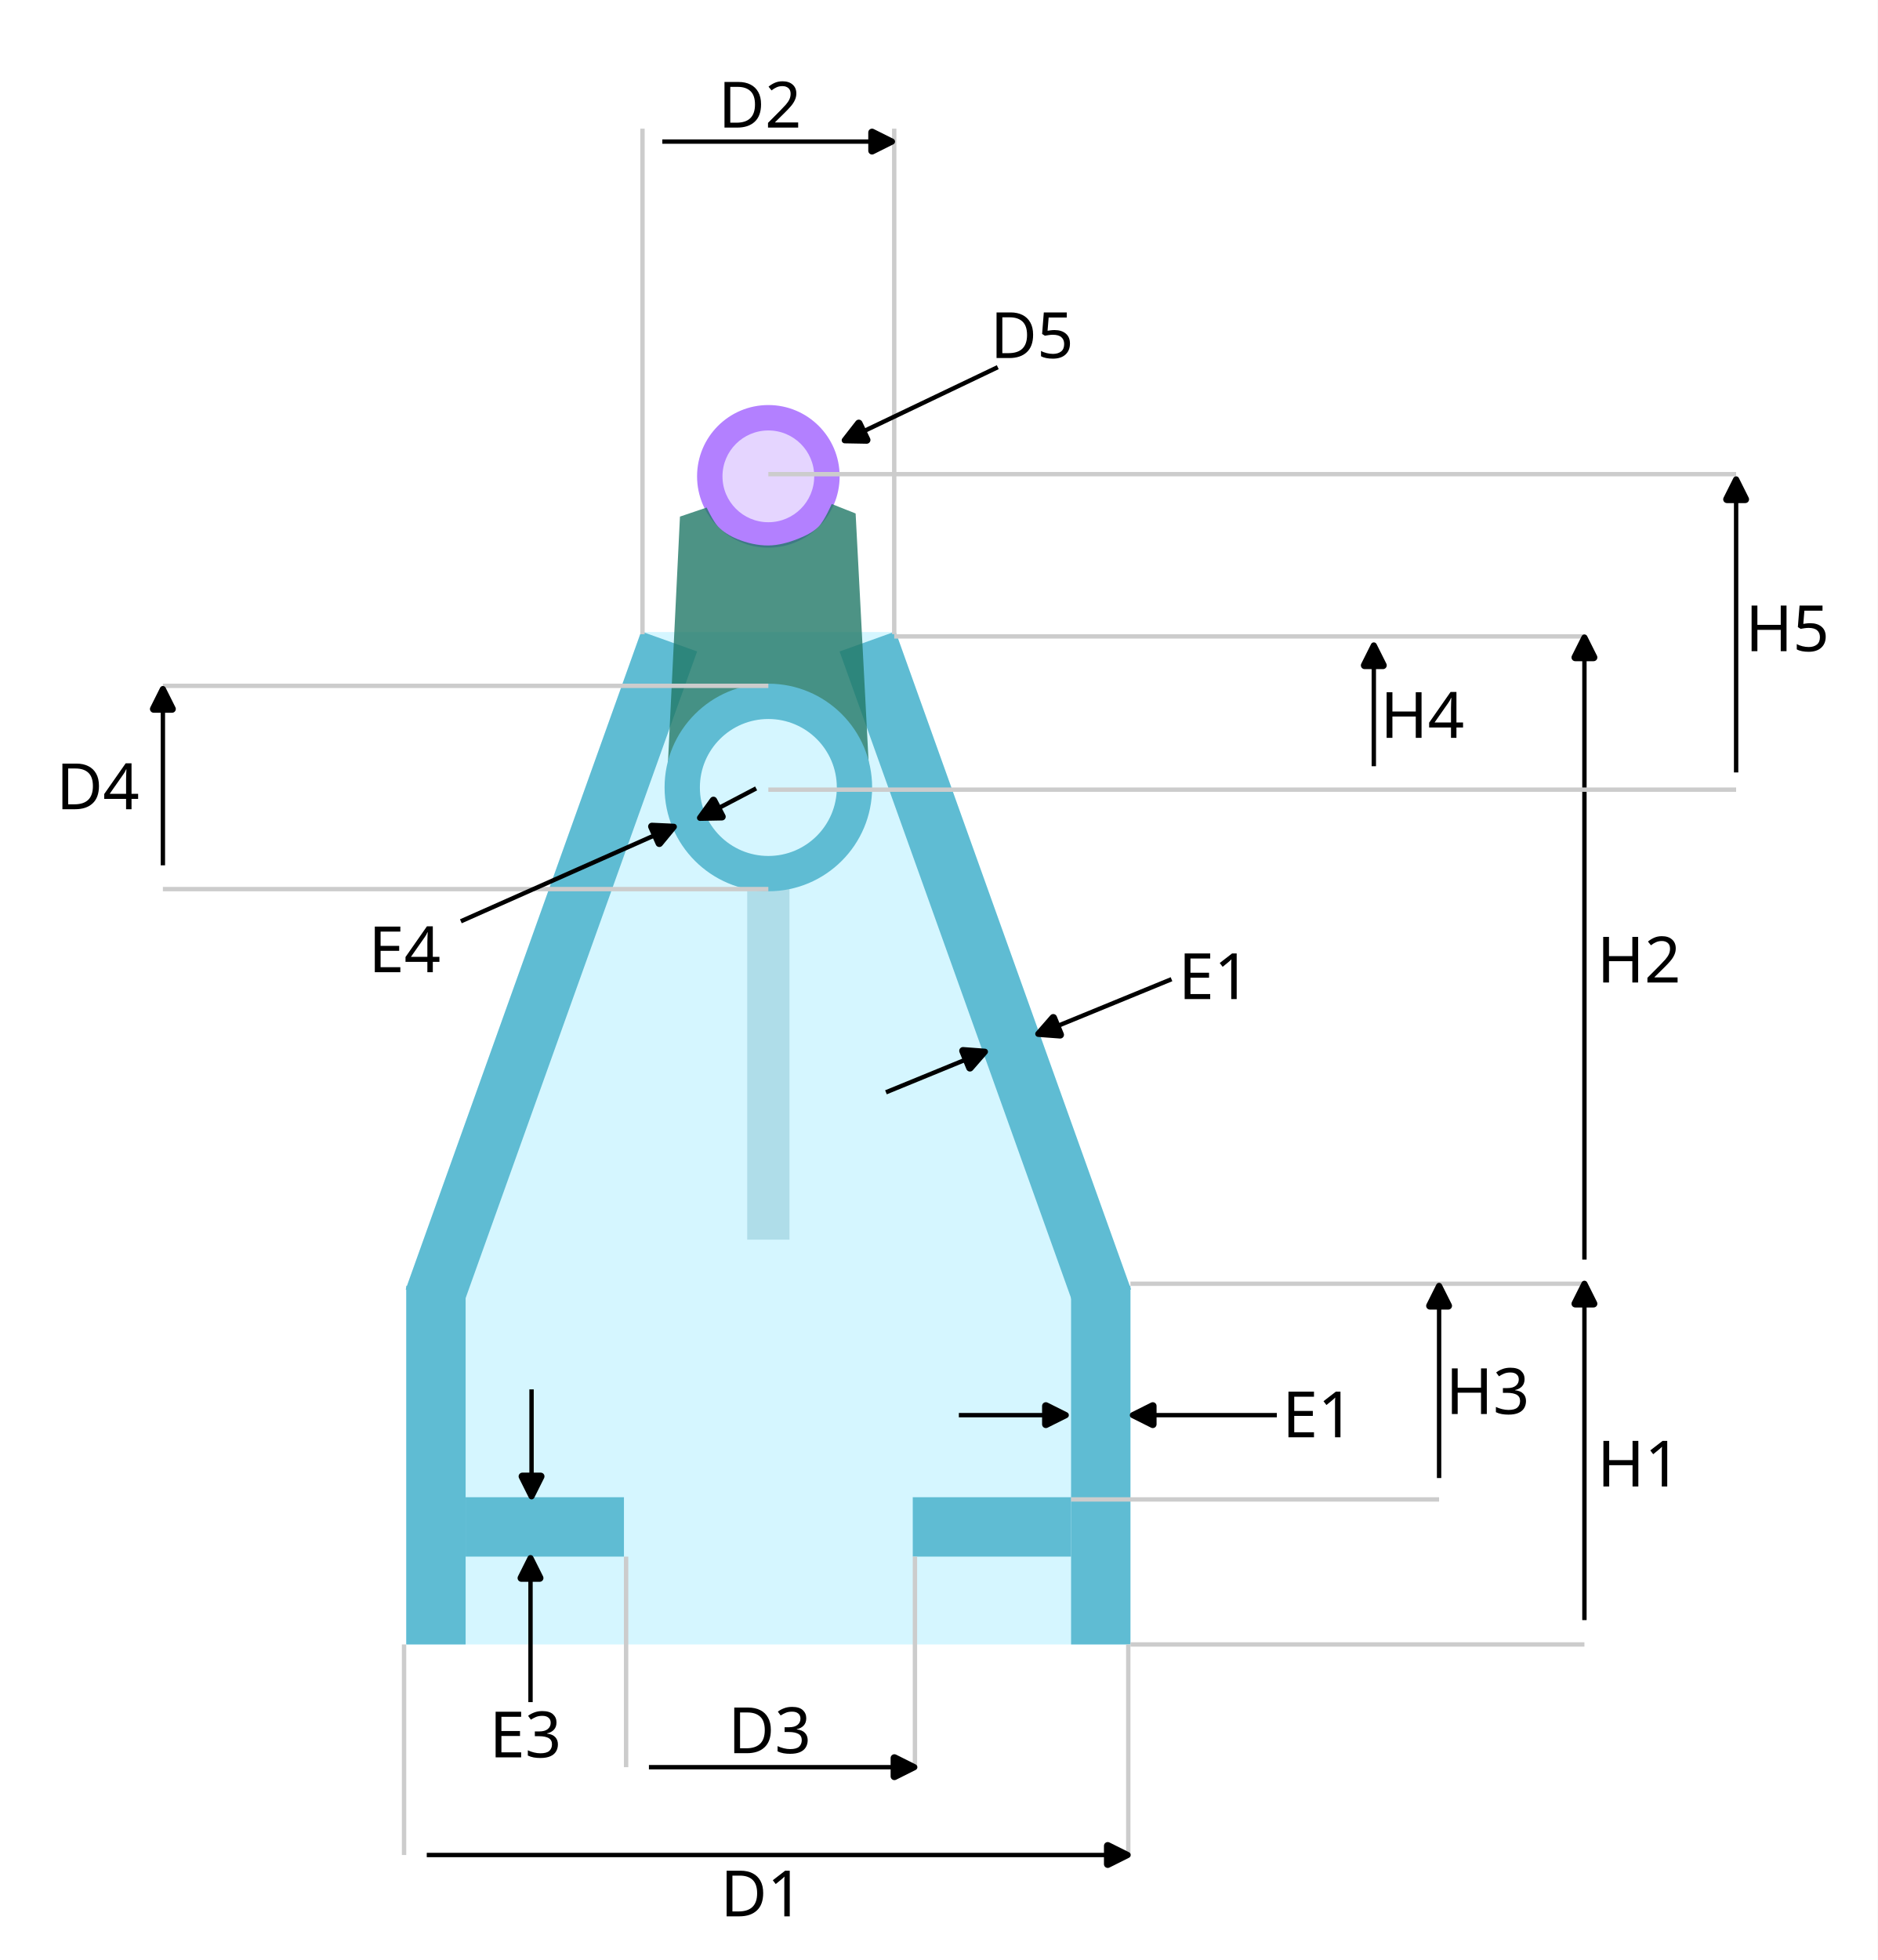
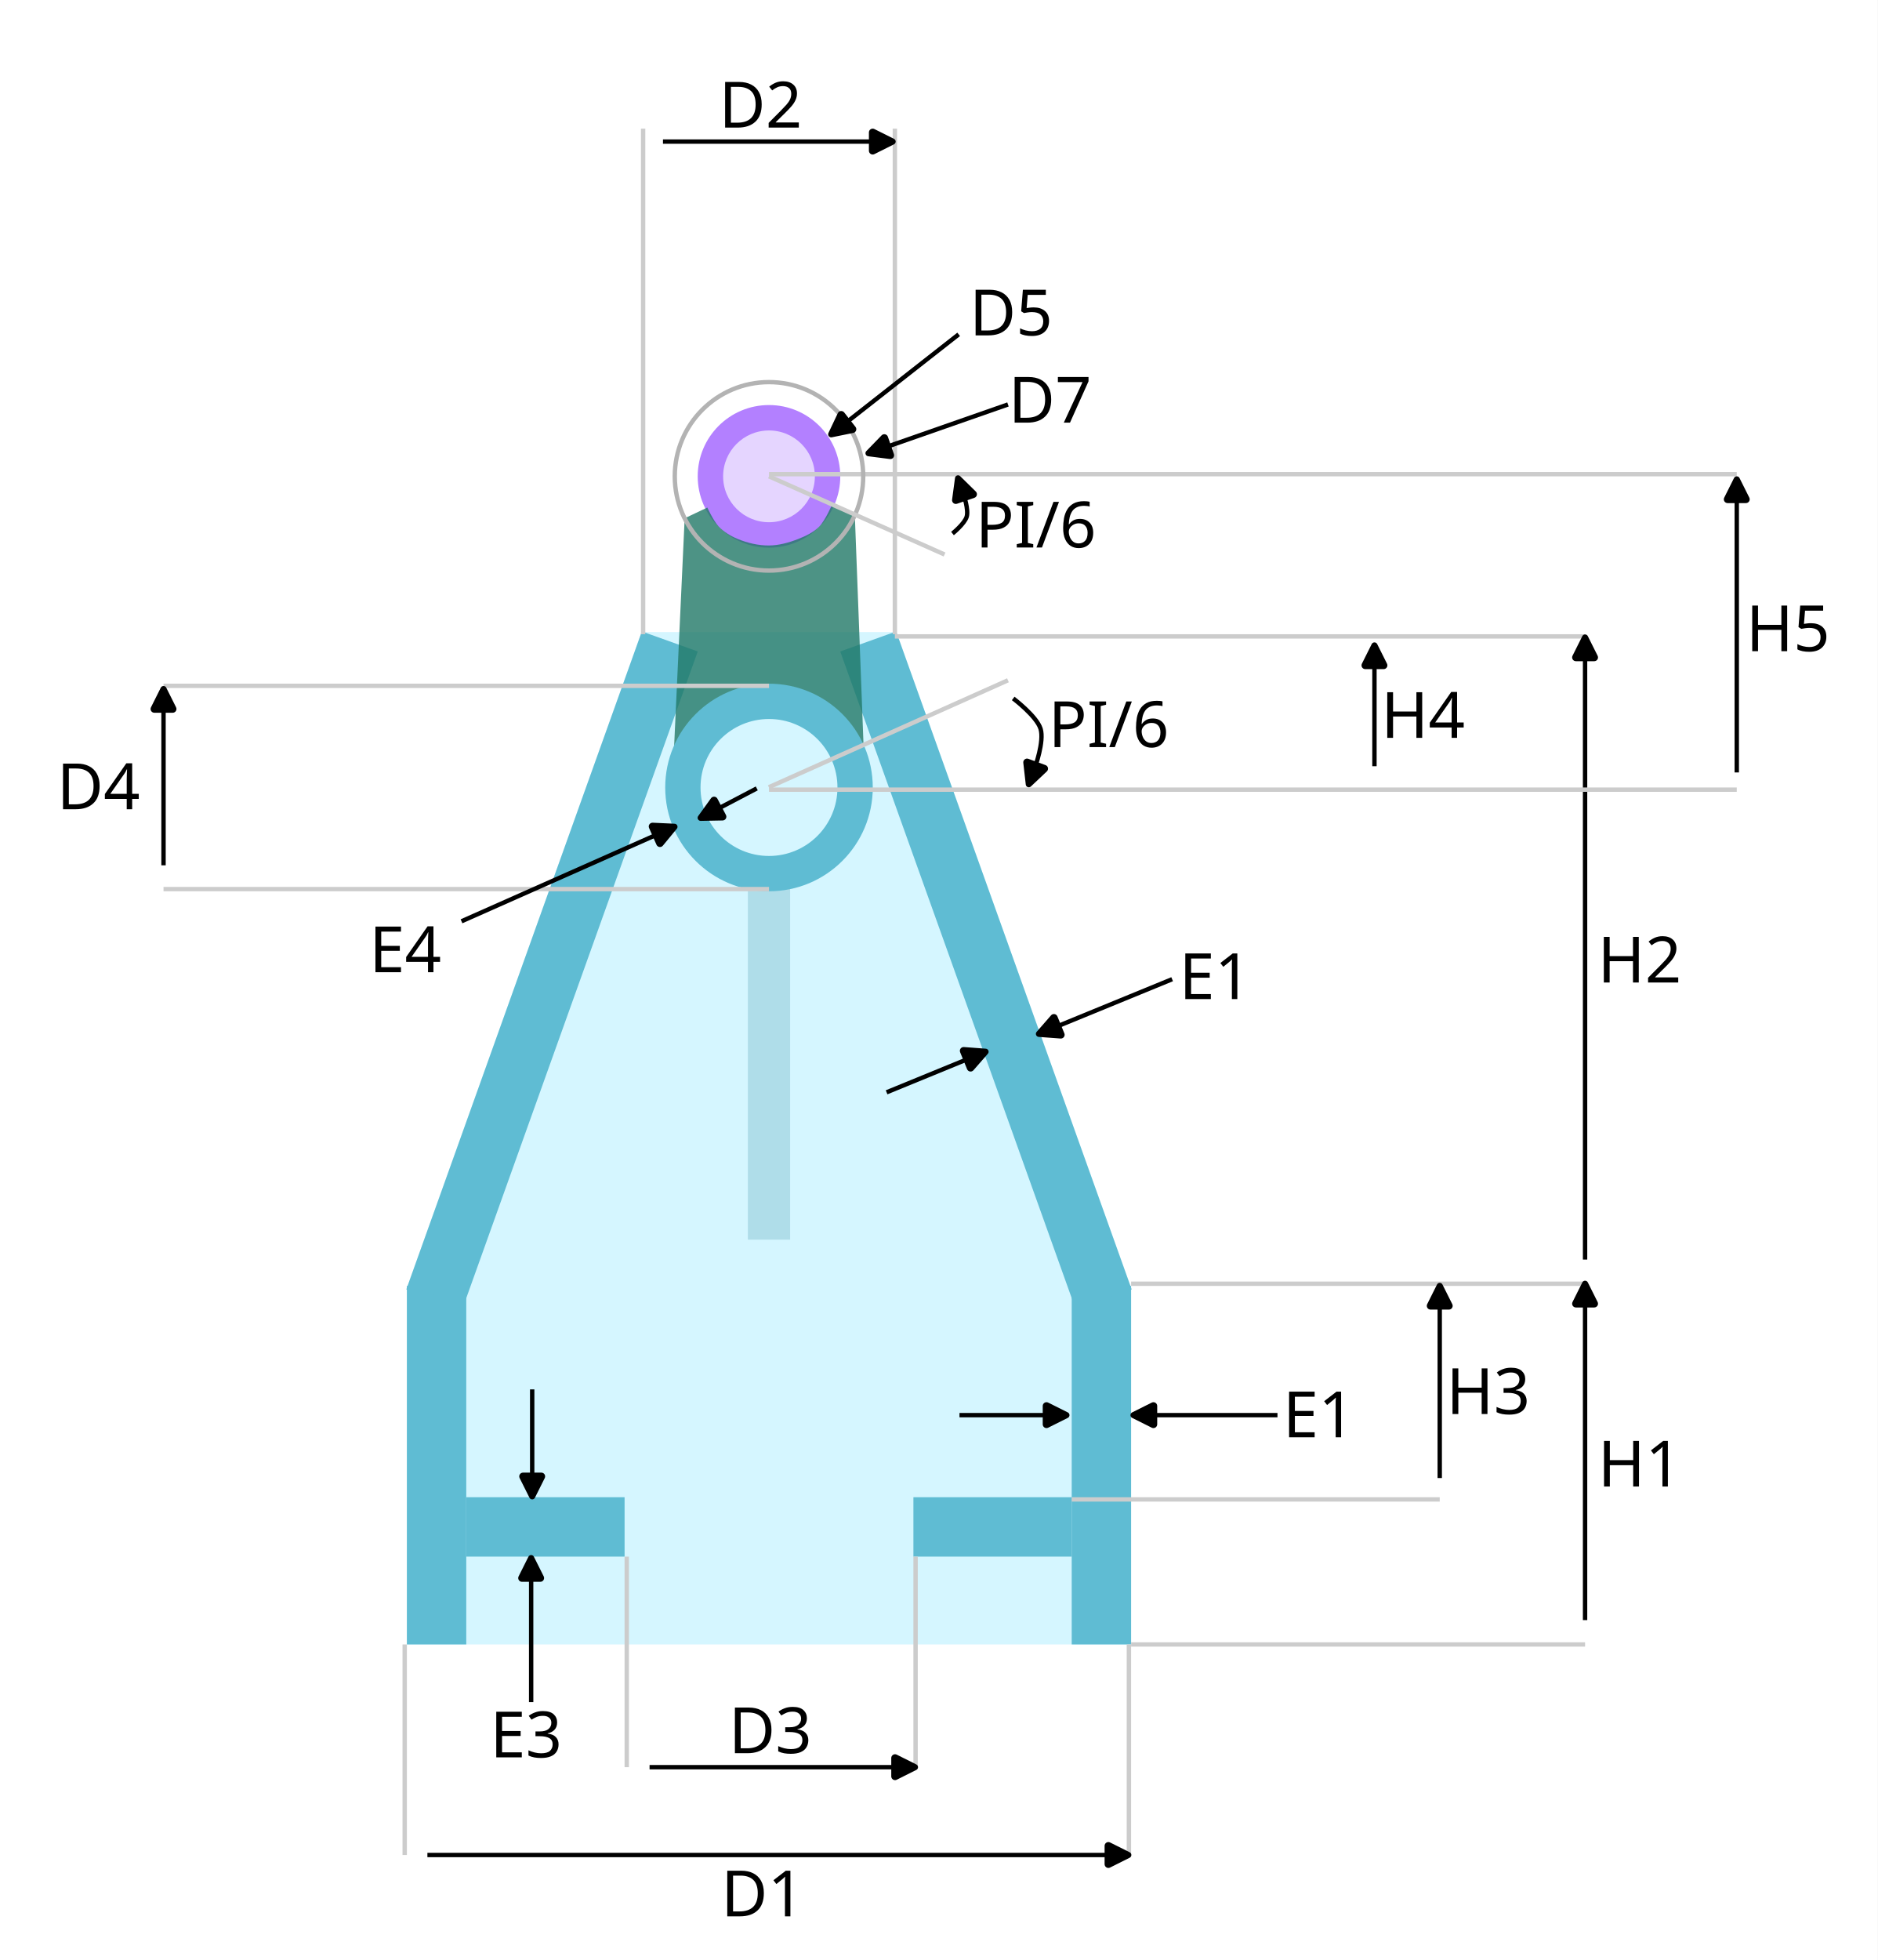
<svg xmlns="http://www.w3.org/2000/svg" width="430.917" height="449.703" viewBox="0 0 114.013 118.984">
  <defs>
-     <marker id="a" markerHeight="1" markerWidth="1" orient="auto-start-reverse" preserveAspectRatio="xMidYMid" refX="0" refY="0" style="overflow:visible" viewBox="0 0 1 1">
-       <path d="M-.211-4.106 6.21-.894a1 1 90 0 1 0 1.788L-.21 4.106A1.236 1.236 31.717 0 1-2 3v-6A1.236 1.236 148.283 0 1-.211-4.106z" style="fill:context-stroke;fill-rule:evenodd;stroke:none" transform="scale(.7)" />
-     </marker>
    <marker id="b" markerHeight="1" markerWidth="1" orient="auto-start-reverse" preserveAspectRatio="xMidYMid" refX="0" refY="0" style="overflow:visible" viewBox="0 0 1 1">
      <path d="M-.211-4.106 6.21-.894a1 1 90 0 1 0 1.788L-.21 4.106A1.236 1.236 31.717 0 1-2 3v-6A1.236 1.236 148.283 0 1-.211-4.106z" style="fill:context-stroke;fill-rule:evenodd;stroke:none" transform="scale(.7)" />
    </marker>
-     <marker id="d" markerHeight="1" markerWidth="1" orient="auto-start-reverse" preserveAspectRatio="xMidYMid" refX="0" refY="0" style="overflow:visible" viewBox="0 0 1 1">
+     <marker id="c" markerHeight="1" markerWidth="1" orient="auto-start-reverse" preserveAspectRatio="xMidYMid" refX="0" refY="0" style="overflow:visible" viewBox="0 0 1 1">
      <path d="M-.211-4.106 6.21-.894a1 1 90 0 1 0 1.788L-.21 4.106A1.236 1.236 31.717 0 1-2 3v-6A1.236 1.236 148.283 0 1-.211-4.106z" style="fill:context-stroke;fill-rule:evenodd;stroke:none" transform="scale(.7)" />
    </marker>
-     <marker id="f" markerHeight="1" markerWidth="1" orient="auto-start-reverse" preserveAspectRatio="xMidYMid" refX="0" refY="0" style="overflow:visible" viewBox="0 0 1 1">
+     <marker id="e" markerHeight="1" markerWidth="1" orient="auto-start-reverse" preserveAspectRatio="xMidYMid" refX="0" refY="0" style="overflow:visible" viewBox="0 0 1 1">
      <path d="M-.211-4.106 6.21-.894a1 1 90 0 1 0 1.788L-.21 4.106A1.236 1.236 31.717 0 1-2 3v-6A1.236 1.236 148.283 0 1-.211-4.106z" style="fill:context-stroke;fill-rule:evenodd;stroke:none" transform="scale(.7)" />
    </marker>
-     <marker id="h" markerHeight="1" markerWidth="1" orient="auto-start-reverse" preserveAspectRatio="xMidYMid" refX="0" refY="0" style="overflow:visible" viewBox="0 0 1 1">
+     <marker id="g" markerHeight="1" markerWidth="1" orient="auto-start-reverse" preserveAspectRatio="xMidYMid" refX="0" refY="0" style="overflow:visible" viewBox="0 0 1 1">
      <path d="M-.211-4.106 6.21-.894a1 1 90 0 1 0 1.788L-.21 4.106A1.236 1.236 31.717 0 1-2 3v-6A1.236 1.236 148.283 0 1-.211-4.106z" style="fill:context-stroke;fill-rule:evenodd;stroke:none" transform="scale(.7)" />
    </marker>
-     <marker id="j" markerHeight="1" markerWidth="1" orient="auto-start-reverse" preserveAspectRatio="xMidYMid" refX="0" refY="0" style="overflow:visible" viewBox="0 0 1 1">
+     <marker id="i" markerHeight="1" markerWidth="1" orient="auto-start-reverse" preserveAspectRatio="xMidYMid" refX="0" refY="0" style="overflow:visible" viewBox="0 0 1 1">
      <path d="M-.211-4.106 6.21-.894a1 1 90 0 1 0 1.788L-.21 4.106A1.236 1.236 31.717 0 1-2 3v-6A1.236 1.236 148.283 0 1-.211-4.106z" style="fill:context-stroke;fill-rule:evenodd;stroke:none" transform="scale(.7)" />
    </marker>
    <marker id="k" markerHeight="1" markerWidth="1" orient="auto-start-reverse" preserveAspectRatio="xMidYMid" refX="0" refY="0" style="overflow:visible" viewBox="0 0 1 1">
      <path d="M-.211-4.106 6.21-.894a1 1 90 0 1 0 1.788L-.21 4.106A1.236 1.236 31.717 0 1-2 3v-6A1.236 1.236 148.283 0 1-.211-4.106z" style="fill:context-stroke;fill-rule:evenodd;stroke:none" transform="scale(.7)" />
    </marker>
-     <marker id="o" markerHeight="1" markerWidth="1" orient="auto-start-reverse" preserveAspectRatio="xMidYMid" refX="0" refY="0" style="overflow:visible" viewBox="0 0 1 1">
+     <marker id="l" markerHeight="1" markerWidth="1" orient="auto-start-reverse" preserveAspectRatio="xMidYMid" refX="0" refY="0" style="overflow:visible" viewBox="0 0 1 1">
      <path d="M-.211-4.106 6.21-.894a1 1 90 0 1 0 1.788L-.21 4.106A1.236 1.236 31.717 0 1-2 3v-6A1.236 1.236 148.283 0 1-.211-4.106z" style="fill:context-stroke;fill-rule:evenodd;stroke:none" transform="scale(.7)" />
    </marker>
-     <marker id="n" markerHeight="1" markerWidth="1" orient="auto-start-reverse" preserveAspectRatio="xMidYMid" refX="0" refY="0" style="overflow:visible" viewBox="0 0 1 1">
+     <marker id="p" markerHeight="1" markerWidth="1" orient="auto-start-reverse" preserveAspectRatio="xMidYMid" refX="0" refY="0" style="overflow:visible" viewBox="0 0 1 1">
      <path d="M-.211-4.106 6.21-.894a1 1 90 0 1 0 1.788L-.21 4.106A1.236 1.236 31.717 0 1-2 3v-6A1.236 1.236 148.283 0 1-.211-4.106z" style="fill:context-stroke;fill-rule:evenodd;stroke:none" transform="scale(.7)" />
    </marker>
-     <marker id="q" markerHeight="1" markerWidth="1" orient="auto-start-reverse" preserveAspectRatio="xMidYMid" refX="0" refY="0" style="overflow:visible" viewBox="0 0 1 1">
+     <marker id="o" markerHeight="1" markerWidth="1" orient="auto-start-reverse" preserveAspectRatio="xMidYMid" refX="0" refY="0" style="overflow:visible" viewBox="0 0 1 1">
      <path d="M-.211-4.106 6.21-.894a1 1 90 0 1 0 1.788L-.21 4.106A1.236 1.236 31.717 0 1-2 3v-6A1.236 1.236 148.283 0 1-.211-4.106z" style="fill:context-stroke;fill-rule:evenodd;stroke:none" transform="scale(.7)" />
    </marker>
    <marker id="r" markerHeight="1" markerWidth="1" orient="auto-start-reverse" preserveAspectRatio="xMidYMid" refX="0" refY="0" style="overflow:visible" viewBox="0 0 1 1">
      <path d="M-.211-4.106 6.21-.894a1 1 90 0 1 0 1.788L-.21 4.106A1.236 1.236 31.717 0 1-2 3v-6A1.236 1.236 148.283 0 1-.211-4.106z" style="fill:context-stroke;fill-rule:evenodd;stroke:none" transform="scale(.7)" />
    </marker>
-     <marker id="t" markerHeight="1" markerWidth="1" orient="auto-start-reverse" preserveAspectRatio="xMidYMid" refX="0" refY="0" style="overflow:visible" viewBox="0 0 1 1">
+     <marker id="s" markerHeight="1" markerWidth="1" orient="auto-start-reverse" preserveAspectRatio="xMidYMid" refX="0" refY="0" style="overflow:visible" viewBox="0 0 1 1">
      <path d="M-.211-4.106 6.21-.894a1 1 90 0 1 0 1.788L-.21 4.106A1.236 1.236 31.717 0 1-2 3v-6A1.236 1.236 148.283 0 1-.211-4.106z" style="fill:context-stroke;fill-rule:evenodd;stroke:none" transform="scale(.7)" />
    </marker>
-     <marker id="v" markerHeight="1" markerWidth="1" orient="auto-start-reverse" preserveAspectRatio="xMidYMid" refX="0" refY="0" style="overflow:visible" viewBox="0 0 1 1">
+     <marker id="u" markerHeight="1" markerWidth="1" orient="auto-start-reverse" preserveAspectRatio="xMidYMid" refX="0" refY="0" style="overflow:visible" viewBox="0 0 1 1">
+       <path d="M-.211-4.106 6.21-.894a1 1 90 0 1 0 1.788L-.21 4.106A1.236 1.236 31.717 0 1-2 3v-6A1.236 1.236 148.283 0 1-.211-4.106z" style="fill:context-stroke;fill-rule:evenodd;stroke:none" transform="scale(.7)" />
+     </marker>
+     <marker id="w" markerHeight="1" markerWidth="1" orient="auto-start-reverse" preserveAspectRatio="xMidYMid" refX="0" refY="0" style="overflow:visible" viewBox="0 0 1 1">
+       <path d="M-.211-4.106 6.21-.894a1 1 90 0 1 0 1.788L-.21 4.106A1.236 1.236 31.717 0 1-2 3v-6A1.236 1.236 148.283 0 1-.211-4.106z" style="fill:context-stroke;fill-rule:evenodd;stroke:none" transform="scale(.7)" />
+     </marker>
+     <marker id="z" markerHeight="1" markerWidth="1" orient="auto-start-reverse" preserveAspectRatio="xMidYMid" refX="0" refY="0" style="overflow:visible" viewBox="0 0 1 1">
      <path d="M-.211-4.106 6.21-.894a1 1 90 0 1 0 1.788L-.21 4.106A1.236 1.236 31.717 0 1-2 3v-6A1.236 1.236 148.283 0 1-.211-4.106z" style="fill:context-stroke;fill-rule:evenodd;stroke:none" transform="scale(.7)" />
    </marker>
    <marker id="y" markerHeight="1" markerWidth="1" orient="auto-start-reverse" preserveAspectRatio="xMidYMid" refX="0" refY="0" style="overflow:visible" viewBox="0 0 1 1">
      <path d="M-.211-4.106 6.21-.894a1 1 90 0 1 0 1.788L-.21 4.106A1.236 1.236 31.717 0 1-2 3v-6A1.236 1.236 148.283 0 1-.211-4.106z" style="fill:context-stroke;fill-rule:evenodd;stroke:none" transform="scale(.7)" />
    </marker>
-     <marker id="x" markerHeight="1" markerWidth="1" orient="auto-start-reverse" preserveAspectRatio="xMidYMid" refX="0" refY="0" style="overflow:visible" viewBox="0 0 1 1">
+     <marker id="B" markerHeight="1" markerWidth="1" orient="auto-start-reverse" preserveAspectRatio="xMidYMid" refX="0" refY="0" style="overflow:visible" viewBox="0 0 1 1">
      <path d="M-.211-4.106 6.21-.894a1 1 90 0 1 0 1.788L-.21 4.106A1.236 1.236 31.717 0 1-2 3v-6A1.236 1.236 148.283 0 1-.211-4.106z" style="fill:context-stroke;fill-rule:evenodd;stroke:none" transform="scale(.7)" />
    </marker>
-     <marker id="A" markerHeight="1" markerWidth="1" orient="auto-start-reverse" preserveAspectRatio="xMidYMid" refX="0" refY="0" style="overflow:visible" viewBox="0 0 1 1">
+     <marker id="D" markerHeight="1" markerWidth="1" orient="auto-start-reverse" preserveAspectRatio="xMidYMid" refX="0" refY="0" style="overflow:visible" viewBox="0 0 1 1">
      <path d="M-.211-4.106 6.21-.894a1 1 90 0 1 0 1.788L-.21 4.106A1.236 1.236 31.717 0 1-2 3v-6A1.236 1.236 148.283 0 1-.211-4.106z" style="fill:context-stroke;fill-rule:evenodd;stroke:none" transform="scale(.7)" />
    </marker>
-     <marker id="C" markerHeight="1" markerWidth="1" orient="auto-start-reverse" preserveAspectRatio="xMidYMid" refX="0" refY="0" style="overflow:visible" viewBox="0 0 1 1">
+     <marker id="G" markerHeight="1" markerWidth="1" orient="auto-start-reverse" preserveAspectRatio="xMidYMid" refX="0" refY="0" style="overflow:visible" viewBox="0 0 1 1">
      <path d="M-.211-4.106 6.21-.894a1 1 90 0 1 0 1.788L-.21 4.106A1.236 1.236 31.717 0 1-2 3v-6A1.236 1.236 148.283 0 1-.211-4.106z" style="fill:context-stroke;fill-rule:evenodd;stroke:none" transform="scale(.7)" />
    </marker>
-     <path id="E" d="M394.877 926.402h43.272v33.54h-43.272z" />
-     <path id="D" d="M502.509 908.675h63.675v33.807h-63.675z" />
-     <path id="z" d="M91.855 1150.085h37.081v23.941H91.855z" />
-     <path id="u" d="M509.19 985.606h49.059v38.43H509.19z" />
-     <path id="s" d="M69.849 1234.667h61.202v55.429H69.849z" />
-     <path id="p" d="M90.341 1234.474h62.011v48.429H90.341z" />
-     <path id="m" d="M492.413 1281.653h61.664v44.837h-61.664z" />
-     <path id="l" d="M437.355 1313.514h49.128v36.038h-49.128z" />
-     <path id="e" d="M269.02 1337.439h89.48v57.232h-89.48z" />
-     <path id="c" d="M453.954 1279.043h64.279v48.515h-64.279z" />
-     <path id="g" d="M269.02 1337.439h89.48v57.232h-89.48z" />
-     <path id="i" d="M269.02 1337.439h89.48v57.232h-89.48z" />
-     <path id="w" d="M509.19 985.606h49.059v38.43H509.19z" />
-     <path id="B" d="M509.19 985.606h49.059v38.43H509.19z" />
+     <marker id="J" markerHeight="1" markerWidth="1" orient="auto-start-reverse" preserveAspectRatio="xMidYMid" refX="0" refY="0" style="overflow:visible" viewBox="0 0 1 1">
+       <path d="M-.211-4.106 6.21-.894a1 1 90 0 1 0 1.788L-.21 4.106A1.236 1.236 31.717 0 1-2 3v-6A1.236 1.236 148.283 0 1-.211-4.106z" style="fill:context-stroke;fill-rule:evenodd;stroke:none" transform="scale(.7)" />
+     </marker>
+     <path id="I" d="M353.2 994.045h30.906v17.692H353.2z" />
+     <path id="H" d="M357.119 963.165h43.398v20.344h-43.398z" />
+     <path id="F" d="M394.877 926.402h43.272v33.54h-43.272z" />
+     <path id="E" d="M502.509 908.675h63.675v33.807h-63.675z" />
+     <path id="A" d="M91.855 1150.085h37.081v23.941H91.855z" />
+     <path id="v" d="M509.19 985.606h49.059v38.43H509.19z" />
+     <path id="t" d="M69.849 1234.667h61.202v55.429H69.849z" />
+     <path id="q" d="M90.341 1234.474h62.011v48.429H90.341z" />
+     <path id="n" d="M492.413 1281.653h61.664v44.837h-61.664z" />
+     <path id="m" d="M437.355 1313.514h49.128v36.038h-49.128z" />
+     <path id="f" d="M269.02 1337.439h89.48v57.232h-89.48z" />
+     <path id="d" d="M453.954 1279.043h64.279v48.515h-64.279z" />
+     <path id="h" d="M269.02 1337.439h89.48v57.232h-89.48z" />
+     <path id="j" d="M269.02 1337.439h89.48v57.232h-89.48z" />
+     <path id="x" d="M509.19 985.606h49.059v38.43H509.19z" />
+     <path id="C" d="M509.19 985.606h49.059v38.43H509.19z" />
+     <path id="a" d="M353.2 994.045h30.906v17.692H353.2z" />
  </defs>
-   <g transform="translate(-33.292 -232.61)">
-     <path d="M33.425 232.743h113.749v118.719H33.425z" style="fill:#fff;fill-opacity:1;stroke:#fff;stroke-width:.265;stroke-opacity:1" />
+   <g transform="translate(-33.253 -232.61)">
+     <path d="M33.385 232.743h113.749v118.719H33.385z" style="fill:#fff;fill-opacity:1;stroke:#fff;stroke-width:.265;stroke-opacity:1" />
+     <text xml:space="preserve" style="font-size:14.667px;line-height:1.25;font-family:sans-serif;white-space:pre;shape-inside:url(#a);display:inline" transform="matrix(.26458 0 0 .26458 3.461 11.525)">
+       <tspan x="353.199" y="1007.021">PI/6</tspan>
+     </text>
    <path d="m72.304 271.112-14.212 39.692v21.501h43.71v-21.5l-14.213-39.693H72.304" style="fill:#d5f6ff;stroke:#d5f6ff;stroke-width:.265px;stroke-linecap:butt;stroke-linejoin:miter;stroke-opacity:1" />
    <path d="M58.092 310.804h3.34v21.501h-3.34z" style="fill:#5fbcd3;stroke:#5fbcd3;stroke-width:.265" />
    <path d="M-326.974 61.697h3.34v9.349h-3.34z" style="fill:#5fbcd3;stroke:#5fbcd3;stroke-width:.265" transform="rotate(-90)" />
    <path d="M159.465 230.869h3.34v42.16h-3.34z" style="fill:#5fbcd3;stroke:#5fbcd3;stroke-width:.265" transform="rotate(19.7)" />
    <path d="M-101.801 310.804h3.34v21.501h-3.34z" style="fill:#5fbcd3;stroke:#5fbcd3;stroke-width:.265" transform="scale(-1 1)" />
    <path d="M-326.974-98.197h3.34v9.349h-3.34z" style="fill:#5fbcd3;stroke:#5fbcd3;stroke-width:.265" transform="matrix(0 -1 -1 0 0 0)" />
    <path d="M8.93 284.77h3.34v42.16H8.93z" style="fill:#5fbcd3;stroke:#5fbcd3;stroke-width:.265" transform="scale(-1 1) rotate(19.7)" />
    <path d="M-307.732 78.797h21.413v2.3h-21.413z" style="fill:#afdde9;stroke:#afdde9;stroke-width:.265" transform="rotate(-90)" />
    <circle cx="79.947" cy="261.527" r="4.196" style="fill:#b380ff;fill-opacity:1;stroke:#b380ff;stroke-width:.265;stroke-opacity:1" />
    <circle cx="79.947" cy="261.527" r="2.918" style="fill:#e5d5ff;fill-opacity:1;stroke:#b380ff;stroke-width:.265;stroke-opacity:1" />
-     <path d="M76.202 263.421s.383.832.694 1.156c.316.328.722.573 1.142.747.6.249 1.259.404 1.909.4.608-.005 1.214-.174 1.78-.397.457-.18.924-.4 1.27-.75.373-.375.796-1.372.796-1.372l1.453.576.87 16.634H73.777l.803-16.444z" style="fill:#217867;fill-opacity:.8;stroke:none;stroke-width:.265px;stroke-linecap:butt;stroke-linejoin:miter;stroke-opacity:1" />
+     <path d="M76.202 263.421s.383.832.694 1.156c.316.328.722.573 1.142.747.6.249 1.259.404 1.909.4.608-.005 1.214-.174 1.78-.397.457-.18.924-.4 1.27-.75.373-.375.796-1.372.796-1.372l1.366.686.525 13.849-11.498.18.64-13.847z" style="fill:#217867;fill-opacity:.8;stroke:none;stroke-width:.265px;stroke-linecap:butt;stroke-linejoin:miter;stroke-opacity:1" />
    <circle cx="79.947" cy="280.415" r="6.169" style="fill:#5fbcd3;fill-opacity:1;stroke:#5fbcd3;stroke-width:.265;stroke-opacity:1" />
    <circle cx="79.947" cy="280.415" r="4.29" style="fill:#d5f6ff;fill-opacity:1;stroke:#5fbcd3;stroke-width:.265;stroke-opacity:1" />
    <path d="M57.827 345.22v-12.782" style="fill:#ccc;stroke:#ccc;stroke-width:.265px;stroke-linecap:butt;stroke-linejoin:miter;stroke-opacity:1" />
-     <path d="M103.149 318.518h7.673" style="fill:none;stroke:#000;stroke-width:.265px;stroke-linecap:butt;stroke-linejoin:miter;stroke-opacity:1;marker-start:url(#a)" />
-     <path d="M96.939 318.518h-5.425" style="fill:none;stroke:#000;stroke-width:.265px;stroke-linecap:butt;stroke-linejoin:miter;stroke-opacity:1;marker-start:url(#b)" />
-     <text xml:space="preserve" style="font-size:14.667px;line-height:1.25;font-family:sans-serif;white-space:pre;shape-inside:url(#c);display:inline" transform="matrix(.26458 0 0 .26458 -8.955 -21.98)">
+     <path d="M103.149 318.518h7.673" style="fill:none;stroke:#000;stroke-width:.265px;stroke-linecap:butt;stroke-linejoin:miter;stroke-opacity:1;marker-start:url(#b)" />
+     <path d="M96.939 318.518h-5.425" style="fill:none;stroke:#000;stroke-width:.265px;stroke-linecap:butt;stroke-linejoin:miter;stroke-opacity:1;marker-start:url(#c)" />
+     <text xml:space="preserve" style="font-size:14.667px;line-height:1.25;font-family:sans-serif;white-space:pre;shape-inside:url(#d);display:inline" transform="matrix(.26458 0 0 .26458 -8.955 -21.98)">
      <tspan x="453.955" y="1292.02">E1</tspan>
    </text>
    <path d="M101.801 345.22v-12.782" style="fill:#ccc;stroke:#ccc;stroke-width:.265px;stroke-linecap:butt;stroke-linejoin:miter;stroke-opacity:1" />
-     <path d="M100.696 345.22H59.205" style="fill:none;stroke:#000;stroke-width:.265px;stroke-linecap:butt;stroke-linejoin:miter;stroke-opacity:1;marker-start:url(#d);marker-end:url(#RoundedArrow-7-7-9-1-2-9)" />
-     <text xml:space="preserve" style="font-size:14.667px;line-height:1.25;font-family:sans-serif;white-space:pre;shape-inside:url(#e);display:inline" transform="matrix(.26458 0 0 .26458 5.86 -8.35)">
+     <path d="M100.696 345.22H59.205" style="fill:none;stroke:#000;stroke-width:.265px;stroke-linecap:butt;stroke-linejoin:miter;stroke-opacity:1;marker-start:url(#e);marker-end:url(#RoundedArrow-7-7-9-1-2-9)" />
+     <text xml:space="preserve" style="font-size:14.667px;line-height:1.25;font-family:sans-serif;white-space:pre;shape-inside:url(#f);display:inline" transform="matrix(.26458 0 0 .26458 5.86 -8.35)">
      <tspan x="269.02" y="1350.416">D1</tspan>
    </text>
    <path d="M71.31 339.889v-12.783M88.848 339.889v-12.783" style="fill:#ccc;stroke:#ccc;stroke-width:.265px;stroke-linecap:butt;stroke-linejoin:miter;stroke-opacity:1" />
-     <path d="M87.742 339.889H72.695" style="fill:none;stroke:#000;stroke-width:.265px;stroke-linecap:butt;stroke-linejoin:miter;stroke-opacity:1;marker-start:url(#f);marker-end:url(#RoundedArrow-7-7-9-1-2-9-5)" />
-     <text xml:space="preserve" style="font-size:14.667px;line-height:1.25;font-family:sans-serif;white-space:pre;shape-inside:url(#g);display:inline" transform="matrix(.26458 0 0 .26458 6.324 -18.254)">
+     <path d="M87.742 339.889H72.695" style="fill:none;stroke:#000;stroke-width:.265px;stroke-linecap:butt;stroke-linejoin:miter;stroke-opacity:1;marker-start:url(#g);marker-end:url(#RoundedArrow-7-7-9-1-2-9-5)" />
+     <text xml:space="preserve" style="font-size:14.667px;line-height:1.25;font-family:sans-serif;white-space:pre;shape-inside:url(#h);display:inline" transform="matrix(.26458 0 0 .26458 6.324 -18.254)">
      <tspan x="269.02" y="1350.416">D3</tspan>
    </text>
    <path d="M72.304 271.112V240.42M87.59 271.112V240.42" style="fill:#ccc;stroke:#ccc;stroke-width:.265px;stroke-linecap:butt;stroke-linejoin:miter;stroke-opacity:1" />
-     <path d="M86.385 241.205H73.509" style="fill:none;stroke:#000;stroke-width:.265px;stroke-linecap:butt;stroke-linejoin:miter;stroke-opacity:1;marker-start:url(#h);marker-end:url(#RoundedArrow-7-7-9-1-2-9-5-8)" />
-     <text xml:space="preserve" style="font-size:14.667px;line-height:1.25;font-family:sans-serif;white-space:pre;shape-inside:url(#i);display:inline" transform="matrix(.26458 0 0 .26458 5.73 -116.938)">
+     <path d="M86.385 241.205H73.509" style="fill:none;stroke:#000;stroke-width:.265px;stroke-linecap:butt;stroke-linejoin:miter;stroke-opacity:1;marker-start:url(#i);marker-end:url(#RoundedArrow-7-7-9-1-2-9-5-8)" />
+     <text xml:space="preserve" style="font-size:14.667px;line-height:1.25;font-family:sans-serif;white-space:pre;shape-inside:url(#j);display:inline" transform="matrix(.26458 0 0 .26458 5.73 -116.938)">
      <tspan x="269.02" y="1350.416">D2</tspan>
    </text>
    <path d="M129.5 332.438h-27.566M129.5 310.54h-27.566" style="fill:#ccc;stroke:#ccc;stroke-width:.265px;stroke-linecap:butt;stroke-linejoin:miter;stroke-opacity:1" />
    <path d="M129.5 271.244H87.59" style="fill:#ccc;stroke:#ccc;stroke-width:.265px;stroke-linecap:butt;stroke-linejoin:miter;stroke-opacity:1" />
-     <path d="M129.5 272.378v36.696" style="fill:none;stroke:#000;stroke-width:.265px;stroke-linecap:butt;stroke-linejoin:miter;stroke-opacity:1;marker-start:url(#j);marker-end:url(#RoundedArrow-7-7-9-1-2-9-5-8-2)" />
-     <path d="M129.5 311.611v19.349" style="fill:none;stroke:#000;stroke-width:.265px;stroke-linecap:butt;stroke-linejoin:miter;stroke-opacity:1;marker-start:url(#k);marker-end:url(#RoundedArrow-7-7-9-1-2-9-5-8-2-8)" />
-     <text xml:space="preserve" style="font-size:14.667px;line-height:1.25;font-family:sans-serif;white-space:pre;shape-inside:url(#l);display:inline" transform="matrix(.26458 0 0 .26458 14.561 -28.114)">
+     <path d="M129.5 272.378v36.696" style="fill:none;stroke:#000;stroke-width:.265px;stroke-linecap:butt;stroke-linejoin:miter;stroke-opacity:1;marker-start:url(#k);marker-end:url(#RoundedArrow-7-7-9-1-2-9-5-8-2)" />
+     <path d="M129.5 311.611v19.349" style="fill:none;stroke:#000;stroke-width:.265px;stroke-linecap:butt;stroke-linejoin:miter;stroke-opacity:1;marker-start:url(#l);marker-end:url(#RoundedArrow-7-7-9-1-2-9-5-8-2-8)" />
+     <text xml:space="preserve" style="font-size:14.667px;line-height:1.25;font-family:sans-serif;white-space:pre;shape-inside:url(#m);display:inline" transform="matrix(.26458 0 0 .26458 14.561 -28.114)">
      <tspan x="437.355" y="1326.49">H1</tspan>
    </text>
-     <text xml:space="preserve" style="font-size:14.667px;line-height:1.25;font-family:sans-serif;white-space:pre;shape-inside:url(#m);display:inline" transform="matrix(.26458 0 0 .26458 -.019 -50.28)">
+     <text xml:space="preserve" style="font-size:14.667px;line-height:1.25;font-family:sans-serif;white-space:pre;shape-inside:url(#n);display:inline" transform="matrix(.26458 0 0 .26458 -.019 -50.28)">
      <tspan x="492.414" y="1294.629">H2</tspan>
    </text>
-     <path d="m97.327 294.966 7.1-2.912" style="fill:none;stroke:#000;stroke-width:.265px;stroke-linecap:butt;stroke-linejoin:miter;stroke-opacity:1;marker-start:url(#n)" />
-     <path d="m92.108 296.862-5.02 2.058" style="fill:none;stroke:#000;stroke-width:.265px;stroke-linecap:butt;stroke-linejoin:miter;stroke-opacity:1;marker-start:url(#o)" />
-     <text xml:space="preserve" style="font-size:14.667px;line-height:1.25;font-family:sans-serif;white-space:pre;shape-inside:url(#p);display:inline" transform="matrix(.26458 0 0 .26458 80.947 -36.79)">
+     <path d="m97.327 294.966 7.1-2.912" style="fill:none;stroke:#000;stroke-width:.265px;stroke-linecap:butt;stroke-linejoin:miter;stroke-opacity:1;marker-start:url(#o)" />
+     <path d="m92.108 296.862-5.02 2.058" style="fill:none;stroke:#000;stroke-width:.265px;stroke-linecap:butt;stroke-linejoin:miter;stroke-opacity:1;marker-start:url(#p)" />
+     <text xml:space="preserve" style="font-size:14.667px;line-height:1.25;font-family:sans-serif;white-space:pre;shape-inside:url(#q);display:inline" transform="matrix(.26458 0 0 .26458 80.947 -36.79)">
      <tspan x="90.342" y="1247.451">E1</tspan>
    </text>
-     <path d="M65.505 328.265v7.674" style="fill:none;stroke:#000;stroke-width:.265px;stroke-linecap:butt;stroke-linejoin:miter;stroke-opacity:1;marker-start:url(#q)" />
-     <path d="M65.568 322.378v-5.424" style="fill:none;stroke:#000;stroke-width:.265px;stroke-linecap:butt;stroke-linejoin:miter;stroke-opacity:1;marker-start:url(#r)" />
-     <text xml:space="preserve" style="font-size:14.667px;line-height:1.25;font-family:sans-serif;white-space:pre;shape-inside:url(#s);display:inline" transform="matrix(.26458 0 0 .26458 44.53 9.192)">
+     <path d="M65.505 328.265v7.674" style="fill:none;stroke:#000;stroke-width:.265px;stroke-linecap:butt;stroke-linejoin:miter;stroke-opacity:1;marker-start:url(#r)" />
+     <path d="M65.568 322.378v-5.424" style="fill:none;stroke:#000;stroke-width:.265px;stroke-linecap:butt;stroke-linejoin:miter;stroke-opacity:1;marker-start:url(#s)" />
+     <text xml:space="preserve" style="font-size:14.667px;line-height:1.25;font-family:sans-serif;white-space:pre;shape-inside:url(#t);display:inline" transform="matrix(.26458 0 0 .26458 44.53 9.192)">
      <tspan x="69.848" y="1247.643">E3</tspan>
    </text>
    <path d="M138.711 280.547H79.947" style="fill:#ccc;stroke:#ccc;stroke-width:.265px;stroke-linecap:butt;stroke-linejoin:miter;stroke-opacity:1" />
-     <path d="M116.711 272.86v6.264" style="fill:none;stroke:#000;stroke-width:.265px;stroke-linecap:butt;stroke-linejoin:miter;stroke-opacity:1;marker-start:url(#t);marker-end:url(#RoundedArrow-7-7-9-1-2-9-5-8-2-8-7)" />
-     <text xml:space="preserve" style="font-size:14.667px;line-height:1.25;font-family:sans-serif;white-space:pre;shape-inside:url(#u);display:inline" transform="matrix(.26458 0 0 .26458 -17.608 13.197)">
+     <path d="M116.711 272.86v6.264" style="fill:none;stroke:#000;stroke-width:.265px;stroke-linecap:butt;stroke-linejoin:miter;stroke-opacity:1;marker-start:url(#u);marker-end:url(#RoundedArrow-7-7-9-1-2-9-5-8-2-8-7)" />
+     <text xml:space="preserve" style="font-size:14.667px;line-height:1.25;font-family:sans-serif;white-space:pre;shape-inside:url(#v);display:inline" transform="matrix(.26458 0 0 .26458 -17.608 13.197)">
      <tspan x="509.189" y="998.582">H4</tspan>
    </text>
    <path d="M79.947 274.245H43.182M79.947 286.584H43.182" style="fill:#ccc;stroke:#ccc;stroke-width:.265px;stroke-linecap:butt;stroke-linejoin:miter;stroke-opacity:1" />
-     <path d="M43.182 275.508v9.632" style="fill:none;stroke:#000;stroke-width:.265px;stroke-linecap:butt;stroke-linejoin:miter;stroke-opacity:1;marker-start:url(#v);marker-end:url(#RoundedArrow-7-7-9-1-2-9-5-8-2-8-7-0)" />
-     <text xml:space="preserve" style="font-size:14.667px;line-height:1.25;font-family:sans-serif;white-space:pre;shape-inside:url(#w);display:inline" transform="matrix(.26458 0 0 .26458 -98.016 17.53)">
+     <path d="M43.182 275.508v9.632" style="fill:none;stroke:#000;stroke-width:.265px;stroke-linecap:butt;stroke-linejoin:miter;stroke-opacity:1;marker-start:url(#w);marker-end:url(#RoundedArrow-7-7-9-1-2-9-5-8-2-8-7-0)" />
+     <text xml:space="preserve" style="font-size:14.667px;line-height:1.25;font-family:sans-serif;white-space:pre;shape-inside:url(#x);display:inline" transform="matrix(.26458 0 0 .26458 -98.016 17.53)">
      <tspan x="509.189" y="998.582">D4</tspan>
    </text>
-     <path d="m73.23 283.234-11.954 5.304" style="fill:none;stroke:#000;stroke-width:.265px;stroke-linecap:butt;stroke-linejoin:miter;stroke-opacity:1;marker-start:url(#x)" />
-     <path d="m76.745 281.761 2.46-1.29" style="fill:none;stroke:#000;stroke-width:.265px;stroke-linecap:butt;stroke-linejoin:miter;stroke-opacity:1;marker-start:url(#y)" />
-     <text xml:space="preserve" style="font-size:14.667px;line-height:1.25;font-family:sans-serif;white-space:pre;shape-inside:url(#z);display:inline" transform="matrix(.26458 0 0 .26458 31.371 -16.094)">
+     <path d="m73.23 283.234-11.954 5.304" style="fill:none;stroke:#000;stroke-width:.265px;stroke-linecap:butt;stroke-linejoin:miter;stroke-opacity:1;marker-start:url(#y)" />
+     <path d="m76.745 281.761 2.46-1.29" style="fill:none;stroke:#000;stroke-width:.265px;stroke-linecap:butt;stroke-linejoin:miter;stroke-opacity:1;marker-start:url(#z)" />
+     <text xml:space="preserve" style="font-size:14.667px;line-height:1.25;font-family:sans-serif;white-space:pre;shape-inside:url(#A);display:inline" transform="matrix(.26458 0 0 .26458 31.371 -16.094)">
      <tspan x="91.855" y="1163.063">E4</tspan>
    </text>
    <path d="M120.675 323.634H98.329" style="fill:#ccc;stroke:#ccc;stroke-width:.265px;stroke-linecap:butt;stroke-linejoin:miter;stroke-opacity:1" />
-     <path d="M120.675 311.74v10.596" style="fill:none;stroke:#000;stroke-width:.265px;stroke-linecap:butt;stroke-linejoin:miter;stroke-opacity:1;marker-start:url(#A);marker-end:url(#RoundedArrow-7-7-9-1-2-9-5-8-2-8-7-2)" />
-     <text xml:space="preserve" style="font-size:14.667px;line-height:1.25;font-family:sans-serif;white-space:pre;shape-inside:url(#B);display:inline" transform="matrix(.26458 0 0 .26458 -13.645 54.245)">
+     <path d="M120.675 311.74v10.596" style="fill:none;stroke:#000;stroke-width:.265px;stroke-linecap:butt;stroke-linejoin:miter;stroke-opacity:1;marker-start:url(#B);marker-end:url(#RoundedArrow-7-7-9-1-2-9-5-8-2-8-7-2)" />
+     <text xml:space="preserve" style="font-size:14.667px;line-height:1.25;font-family:sans-serif;white-space:pre;shape-inside:url(#C);display:inline" transform="matrix(.26458 0 0 .26458 -13.645 54.245)">
      <tspan x="509.189" y="998.582">H3</tspan>
    </text>
    <path d="M138.711 261.395H79.947" style="fill:#ccc;stroke:#ccc;stroke-width:.265px;stroke-linecap:butt;stroke-linejoin:miter;stroke-opacity:1" />
-     <path d="M138.711 262.78v16.722" style="fill:none;stroke:#000;stroke-width:.265px;stroke-linecap:butt;stroke-linejoin:miter;stroke-opacity:1;marker-start:url(#C);marker-end:url(#RoundedArrow-7-7-9-1-2-9-5-8-2-8-2)" />
-     <text xml:space="preserve" style="font-size:14.667px;line-height:1.25;font-family:sans-serif;white-space:pre;shape-inside:url(#D);display:inline" transform="matrix(.26458 0 0 .26458 6.32 28.29)">
+     <path d="M138.711 262.78v16.722" style="fill:none;stroke:#000;stroke-width:.265px;stroke-linecap:butt;stroke-linejoin:miter;stroke-opacity:1;marker-start:url(#D);marker-end:url(#RoundedArrow-7-7-9-1-2-9-5-8-2-8-2)" />
+     <text xml:space="preserve" style="font-size:14.667px;line-height:1.25;font-family:sans-serif;white-space:pre;shape-inside:url(#E);display:inline" transform="matrix(.26458 0 0 .26458 6.32 28.29)">
      <tspan x="502.51" y="921.652">H5</tspan>
    </text>
-     <text xml:space="preserve" style="font-size:14.667px;line-height:1.25;font-family:sans-serif;white-space:pre;shape-inside:url(#E);display:inline" transform="matrix(.26458 0 0 .26458 -11.05 5.805)">
+     <text xml:space="preserve" style="font-size:14.667px;line-height:1.25;font-family:sans-serif;white-space:pre;shape-inside:url(#F);display:inline" transform="matrix(.26458 0 0 .26458 -12.36 4.429)">
      <tspan x="394.877" y="939.379">D5</tspan>
    </text>
-     <path d="m85.55 258.877 8.327-3.977" style="fill:none;stroke:#000;stroke-width:.265px;stroke-linecap:butt;stroke-linejoin:miter;stroke-opacity:1;marker-start:url(#a)" />
+     <circle cx="79.947" cy="261.527" r="5.721" style="fill:none;stroke:#b3b3b3;stroke-width:.265;stroke-linejoin:bevel" />
+     <path d="m84.565 258.316 6.899-5.408" style="fill:none;stroke:#000;stroke-width:.265px;stroke-linecap:butt;stroke-linejoin:miter;stroke-opacity:1;marker-start:url(#b)" />
+     <path d="m86.999 259.77 7.459-2.607" style="fill:none;stroke:#000;stroke-width:.265px;stroke-linecap:butt;stroke-linejoin:miter;stroke-opacity:1;marker-start:url(#G)" />
+     <text xml:space="preserve" style="font-size:14.667px;line-height:1.25;font-family:sans-serif;white-space:pre;shape-inside:url(#H)" transform="scale(.26458)">
+       <tspan x="357.119" y="976.141">D7</tspan>
+     </text>
+     <path d="m79.947 261.527 10.661 4.745" style="fill:none;stroke:#ccc;stroke-width:.265px;stroke-linecap:butt;stroke-linejoin:miter;stroke-opacity:1" />
+     <path d="M91.772 262.659s.304.888.181 1.313c-.124.43-.864 1.026-.864 1.026" style="fill:none;stroke:#000;stroke-width:.265px;stroke-linecap:butt;stroke-linejoin:miter;stroke-opacity:1;marker-start:url(#b);marker-end:url(#marker15)" />
+     <text xml:space="preserve" style="font-size:14.667px;line-height:1.25;font-family:sans-serif;white-space:pre;shape-inside:url(#I)" transform="matrix(.26458 0 0 .26458 -.962 -.592)">
+       <tspan x="353.199" y="1007.021">PI/6</tspan>
+     </text>
+     <path d="m79.937 280.4 14.52-6.493" style="fill:none;stroke:#ccc;stroke-width:.265px;stroke-linecap:butt;stroke-linejoin:miter;stroke-opacity:1" />
+     <path d="M96.09 279.214s.584-1.597.348-2.36c-.24-.772-1.663-1.844-1.663-1.844" style="fill:none;stroke:#000;stroke-width:.265px;stroke-linecap:butt;stroke-linejoin:miter;stroke-opacity:1;marker-start:url(#J);marker-end:url(#marker15-9)" />
  </g>
</svg>
